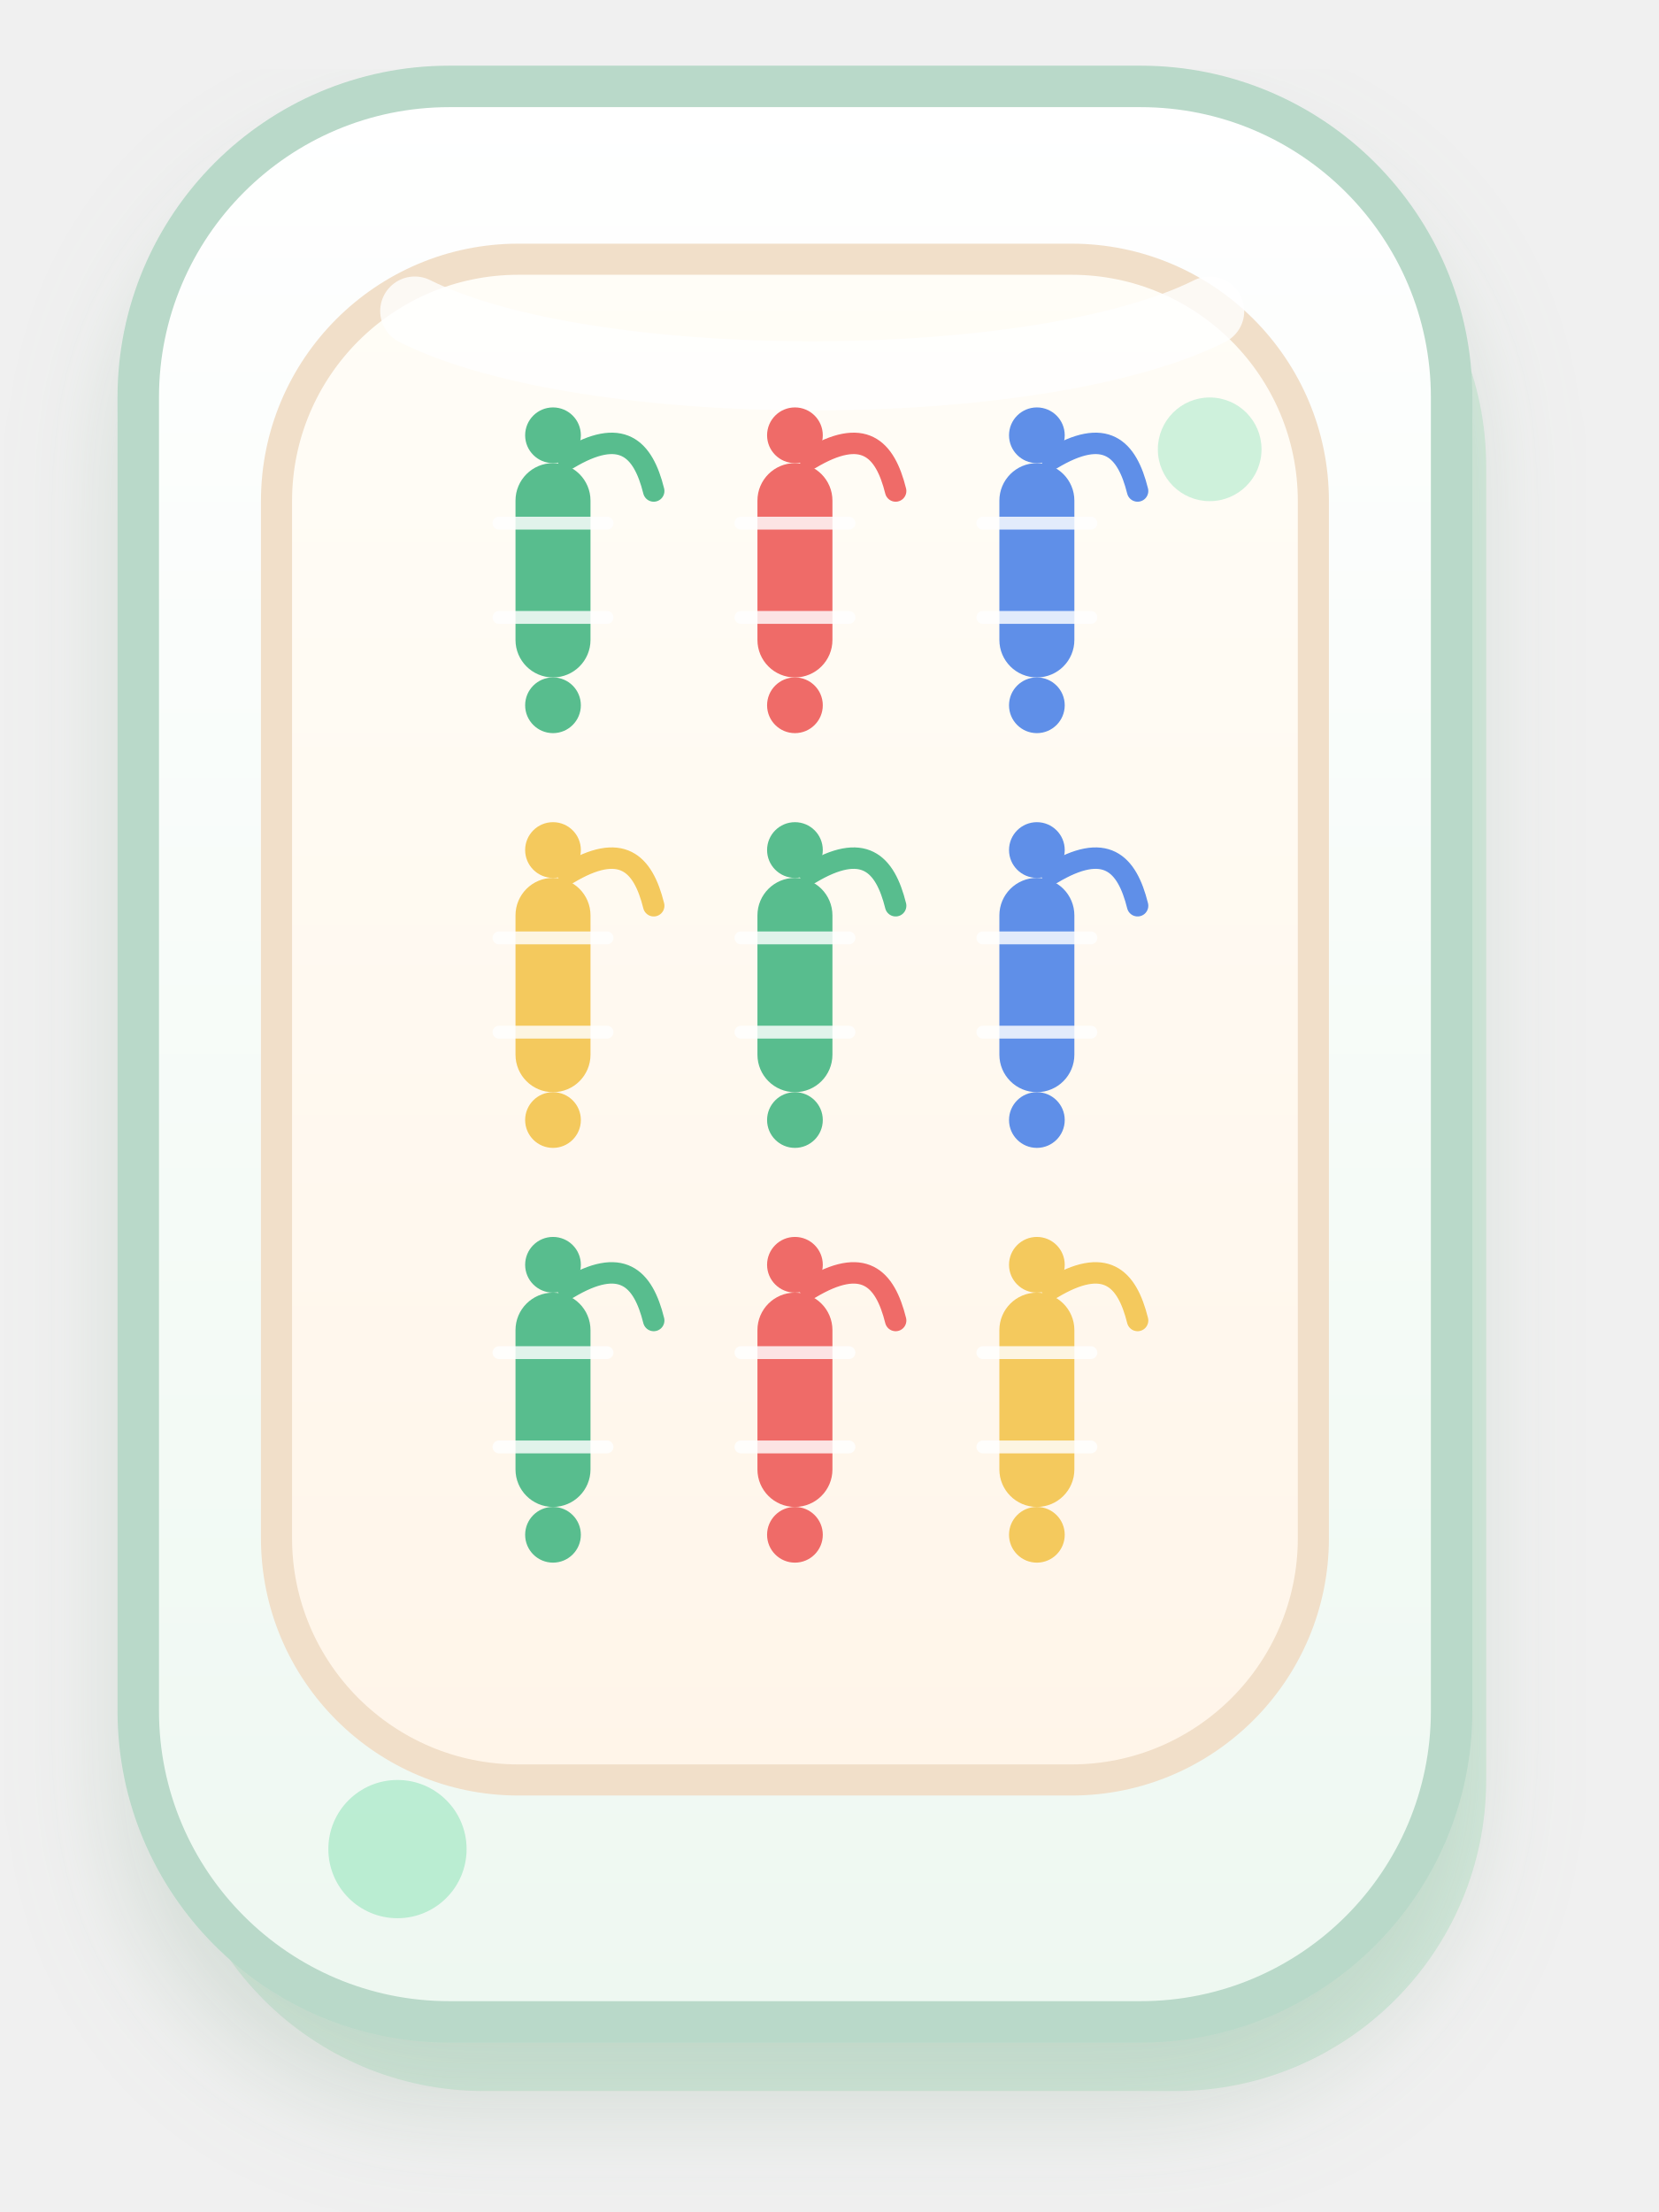
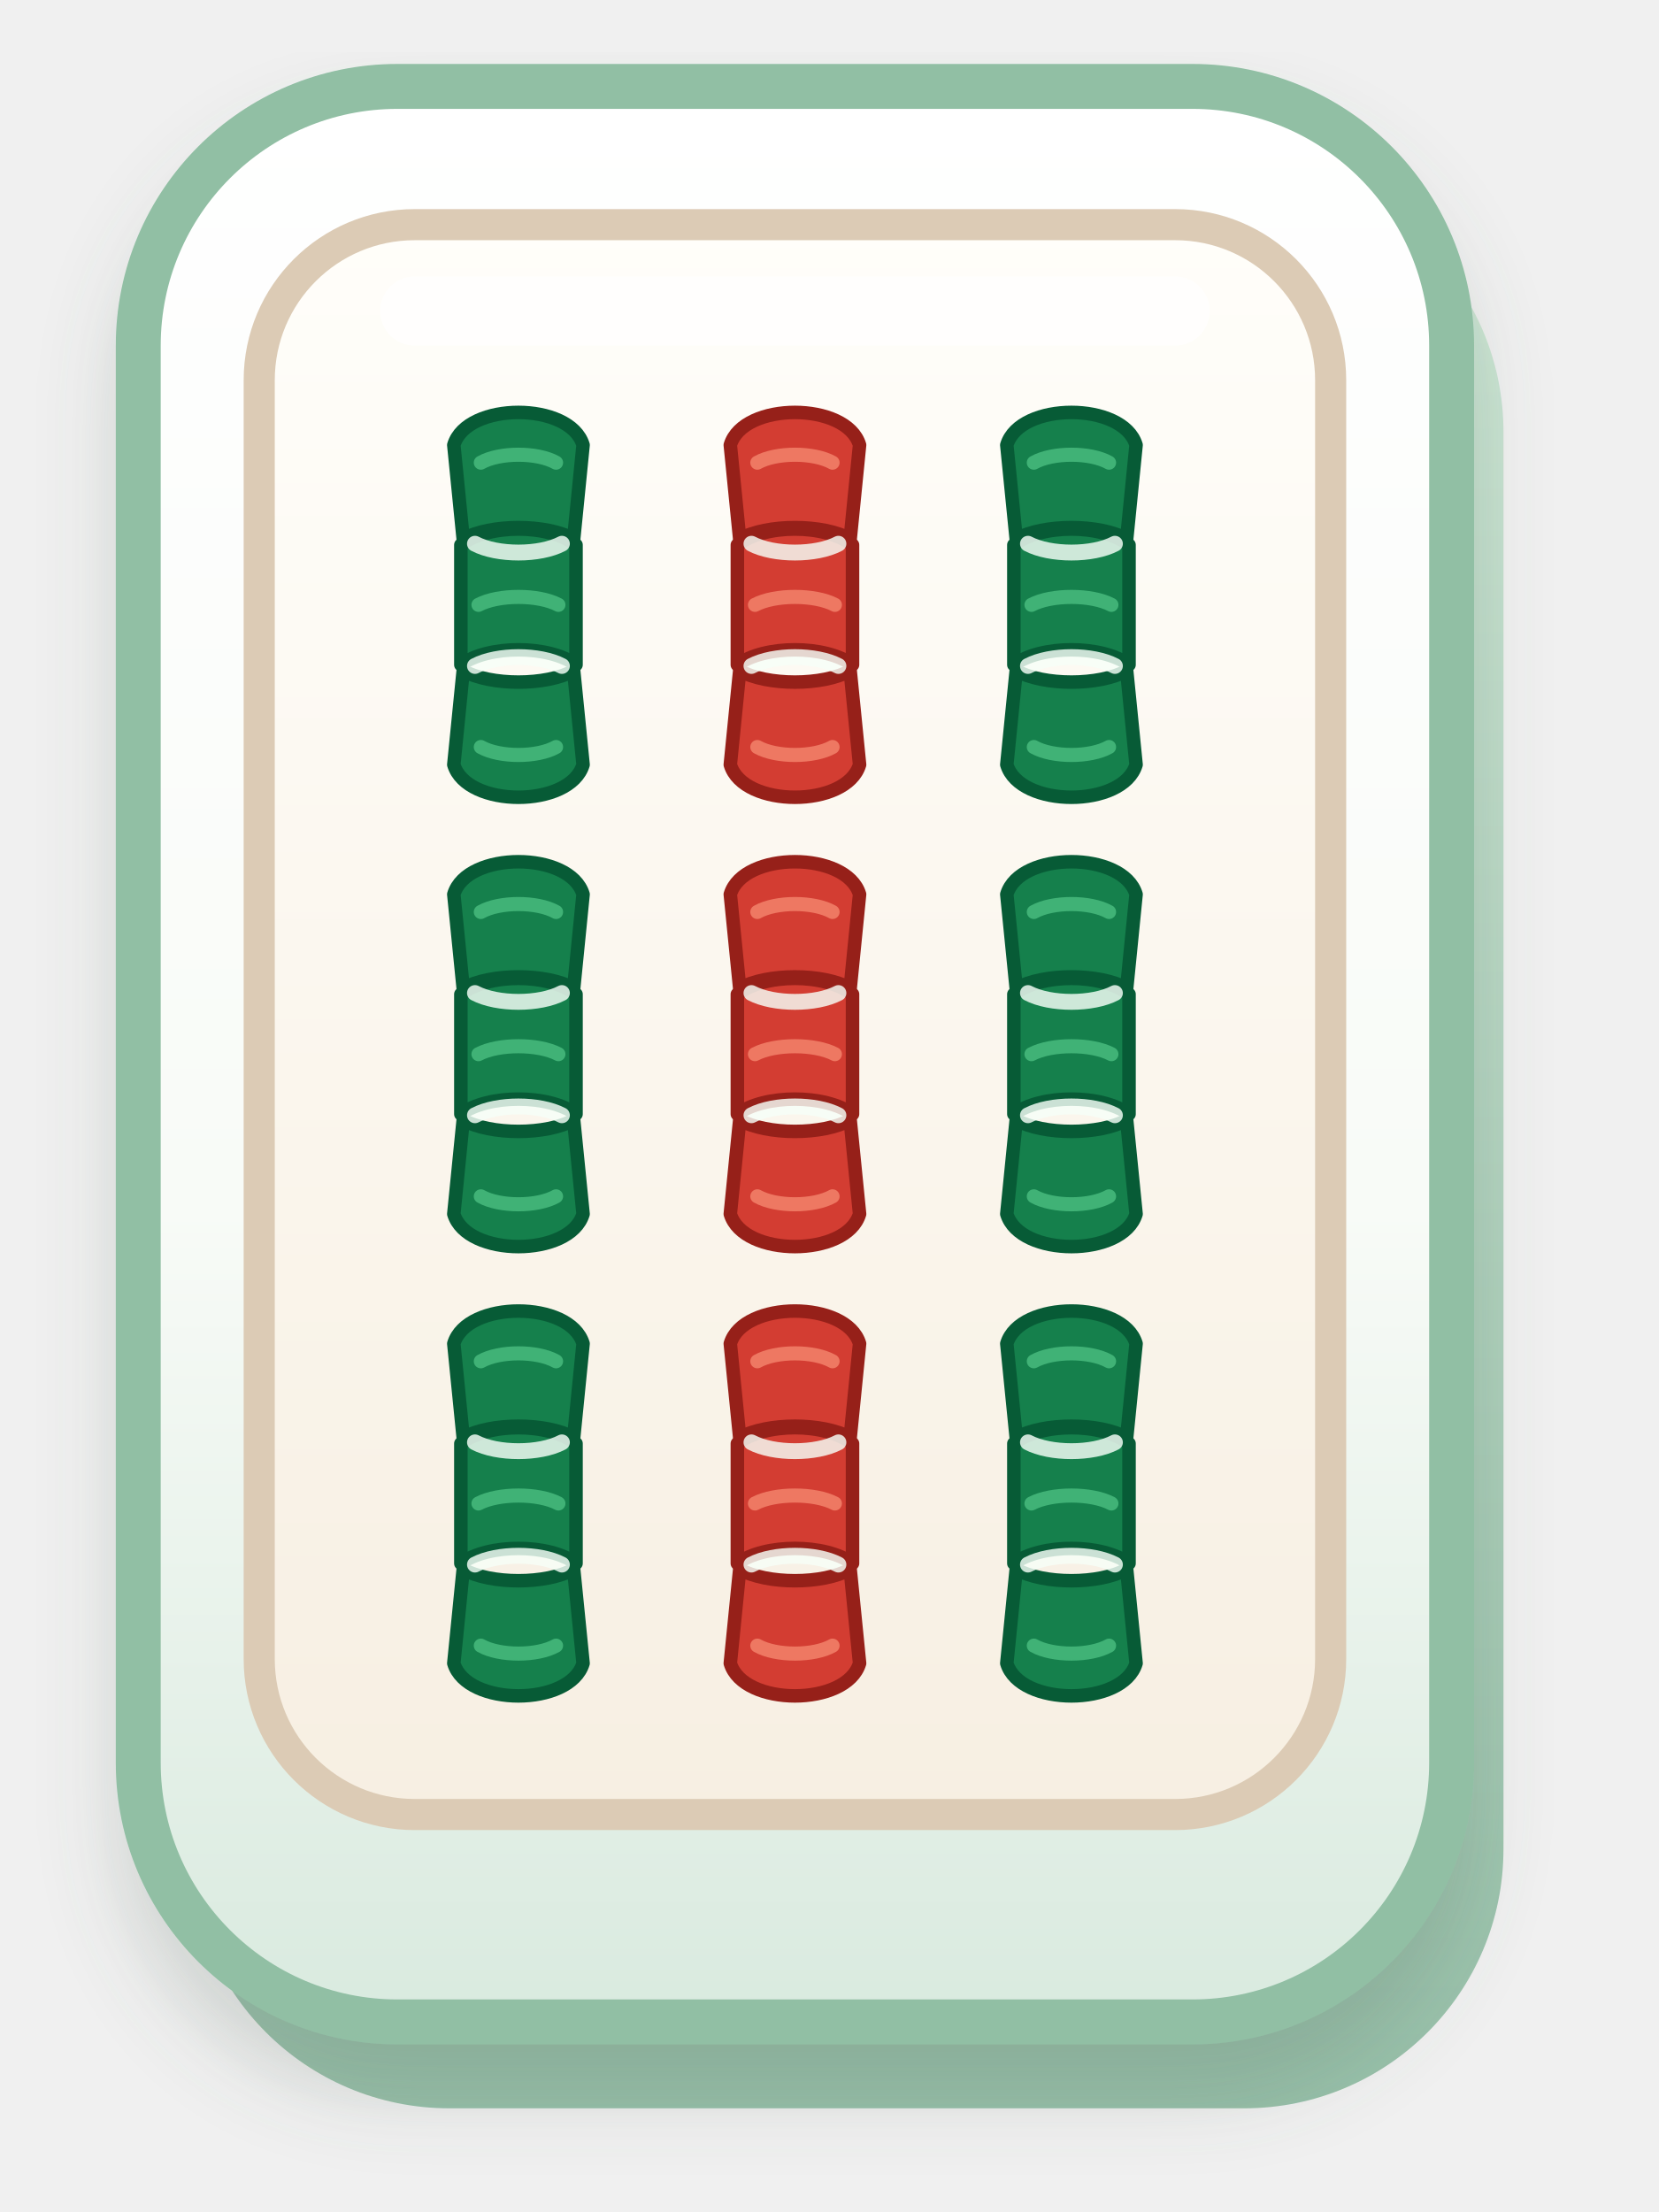
<svg xmlns="http://www.w3.org/2000/svg" viewBox="0 0 96 128">
  <defs>
    <linearGradient id="body" x1="0" y1="0" x2="0" y2="1">
      <stop offset="0" stop-color="#ffffff" />
-       <stop offset="1" stop-color="#eef8f1" />
+       <stop offset="0.58" stop-color="#f8fbf7" />
+       <stop offset="1" stop-color="#d9eadf" />
    </linearGradient>
    <linearGradient id="face" x1="0" y1="0" x2="0" y2="1">
-       <stop offset="0" stop-color="#fffdf7" />
-       <stop offset="1" stop-color="#fff5e9" />
+       <stop offset="0" stop-color="#fffefa" />
+       <stop offset="1" stop-color="#f7efe2" />
    </linearGradient>
-     <filter id="softShadow" x="-20%" y="-20%" width="140%" height="150%">
-       <feDropShadow dx="0" dy="4" stdDeviation="3" flood-color="#9ab3a0" flood-opacity="0.32" />
+     <linearGradient id="edge" x1="0" y1="0" x2="0" y2="1">
+       <stop offset="0" stop-color="#cfe7d6" />
+       <stop offset="1" stop-color="#96bfa8" />
+     </linearGradient>
+     <filter id="shadow" x="-15%" y="-15%" width="130%" height="140%">
+       <feDropShadow dx="0" dy="3" stdDeviation="2.2" flood-color="#5b6f61" flood-opacity="0.22" />
    </filter>
  </defs>
-   <rect x="10" y="9" width="76" height="112" rx="18" fill="#cfe8d9" opacity="0.9" />
-   <rect x="8" y="5" width="76" height="112" rx="18" fill="url(#body)" stroke="#b9d9c9" stroke-width="2.4" filter="url(#softShadow)" />
-   <rect x="16" y="15" width="60" height="88" rx="14" fill="url(#face)" stroke="#f1dfc9" stroke-width="1.8" />
-   <path d="M24 18c10 5 36 5 46 0" fill="none" stroke="#ffffff" stroke-width="4" stroke-linecap="round" opacity="0.8" />
-   <circle cx="23" cy="107" r="4" fill="#9ee6c2" opacity="0.65" />
-   <circle cx="70" cy="26" r="3" fill="#9ee6c2" opacity="0.5" />
-   <g transform="translate(32 33)">
-     <rect x="-2.17" y="-6.2" width="4.34" height="12.4" rx="2.17" fill="#58bd8e" />
-     <circle cx="0" cy="-7.812" r="1.612" fill="#58bd8e" />
-     <circle cx="0" cy="7.812" r="1.612" fill="#58bd8e" />
-     <path d="M-3.125 -2.728h6.25M-3.125 2.728h6.25" stroke="#fff" stroke-width="0.744" stroke-linecap="round" opacity="0.82" />
-     <path d="M0.868 -6.448c3.1-1.86 4.34-0.62 4.96 1.86" fill="none" stroke="#58bd8e" stroke-width="1.24" stroke-linecap="round" />
+   <rect x="11" y="10" width="76" height="112" rx="15" fill="url(#edge)" />
+   <rect x="8" y="5" width="76" height="112" rx="15" fill="url(#body)" stroke="#91bfa4" stroke-width="2.6" filter="url(#shadow)" />
+   <rect x="15" y="13" width="62" height="92" rx="9" fill="url(#face)" stroke="#dccbb5" stroke-width="1.8" />
+   <path d="M24 18h44" stroke="#ffffff" stroke-width="4" stroke-linecap="round" opacity="0.72" />
+   <g transform="translate(30 35) rotate(0) scale(0.68)">
+     <path d="M-5.5-13.6C-4.4-17.3 4.4-17.3 5.5-13.6L4.7-5.6C2.4-6.9-2.4-6.9-4.7-5.6Z" fill="#15804c" stroke="#075b36" stroke-width="1.15" stroke-linejoin="round" />
+     <path d="M-4.9-5.1C-2.6-6.9 2.6-6.9 4.9-5.1L4.9 5.1C2.6 3.4-2.6 3.4-4.9 5.1Z" fill="#15804c" stroke="#075b36" stroke-width="1.15" stroke-linejoin="round" />
+     <path d="M-4.7 5.6C-2.4 6.9 2.4 6.9 4.7 5.6L5.5 13.6C4.4 17.3-4.4 17.3-5.5 13.6Z" fill="#15804c" stroke="#075b36" stroke-width="1.15" stroke-linejoin="round" />
+     <path d="M-3.2-12.1C-1.6-13 1.6-13 3.2-12.1M-3.4 0C-1.7-.9 1.7-.9 3.4 0M-3.2 12.1C-1.6 13 1.6 13 3.2 12.1" fill="none" stroke="#42b478" stroke-width="1.2" stroke-linecap="round" opacity="0.95" />
+     <path d="M-3.7-5.2C-1.8-4.2 1.8-4.2 3.7-5.2M-3.7 5.2C-1.8 4.2 1.8 4.2 3.7 5.2" fill="none" stroke="#f6fff8" stroke-width="1.35" stroke-linecap="round" opacity="0.82" />
  </g>
-   <g transform="translate(46 33)">
-     <rect x="-2.17" y="-6.2" width="4.34" height="12.4" rx="2.17" fill="#ef6b68" />
-     <circle cx="0" cy="-7.812" r="1.612" fill="#ef6b68" />
-     <circle cx="0" cy="7.812" r="1.612" fill="#ef6b68" />
-     <path d="M-3.125 -2.728h6.25M-3.125 2.728h6.25" stroke="#fff" stroke-width="0.744" stroke-linecap="round" opacity="0.82" />
-     <path d="M0.868 -6.448c3.1-1.86 4.34-0.62 4.96 1.86" fill="none" stroke="#ef6b68" stroke-width="1.24" stroke-linecap="round" />
+   <g transform="translate(46 35) rotate(0) scale(0.68)">
+     <path d="M-5.5-13.6C-4.4-17.3 4.4-17.3 5.5-13.6L4.7-5.6C2.4-6.9-2.4-6.9-4.7-5.6Z" fill="#d33d32" stroke="#962019" stroke-width="1.15" stroke-linejoin="round" />
+     <path d="M-4.9-5.1C-2.6-6.9 2.6-6.9 4.9-5.1L4.9 5.1C2.6 3.4-2.6 3.4-4.9 5.1Z" fill="#d33d32" stroke="#962019" stroke-width="1.15" stroke-linejoin="round" />
+     <path d="M-4.7 5.6C-2.4 6.9 2.4 6.9 4.7 5.6L5.5 13.6C4.4 17.3-4.4 17.3-5.5 13.6Z" fill="#d33d32" stroke="#962019" stroke-width="1.15" stroke-linejoin="round" />
+     <path d="M-3.2-12.1C-1.6-13 1.6-13 3.2-12.1M-3.4 0C-1.7-.9 1.7-.9 3.4 0M-3.2 12.1C-1.6 13 1.6 13 3.2 12.1" fill="none" stroke="#ef7b65" stroke-width="1.2" stroke-linecap="round" opacity="0.95" />
+     <path d="M-3.7-5.2C-1.8-4.2 1.8-4.2 3.7-5.2M-3.7 5.2C-1.8 4.2 1.8 4.2 3.7 5.2" fill="none" stroke="#f6fff8" stroke-width="1.35" stroke-linecap="round" opacity="0.82" />
  </g>
-   <g transform="translate(60 33)">
-     <rect x="-2.17" y="-6.2" width="4.34" height="12.4" rx="2.17" fill="#5f8fe8" />
-     <circle cx="0" cy="-7.812" r="1.612" fill="#5f8fe8" />
-     <circle cx="0" cy="7.812" r="1.612" fill="#5f8fe8" />
-     <path d="M-3.125 -2.728h6.25M-3.125 2.728h6.25" stroke="#fff" stroke-width="0.744" stroke-linecap="round" opacity="0.82" />
-     <path d="M0.868 -6.448c3.1-1.86 4.34-0.62 4.96 1.86" fill="none" stroke="#5f8fe8" stroke-width="1.24" stroke-linecap="round" />
+   <g transform="translate(62 35) rotate(0) scale(0.68)">
+     <path d="M-5.5-13.6C-4.4-17.3 4.4-17.3 5.5-13.6L4.7-5.6C2.4-6.9-2.4-6.9-4.7-5.6Z" fill="#15804c" stroke="#075b36" stroke-width="1.15" stroke-linejoin="round" />
+     <path d="M-4.9-5.1C-2.6-6.9 2.6-6.9 4.9-5.1L4.9 5.1C2.6 3.4-2.6 3.4-4.9 5.1Z" fill="#15804c" stroke="#075b36" stroke-width="1.15" stroke-linejoin="round" />
+     <path d="M-4.7 5.6C-2.4 6.9 2.4 6.9 4.7 5.6L5.5 13.6C4.4 17.3-4.4 17.3-5.5 13.6Z" fill="#15804c" stroke="#075b36" stroke-width="1.15" stroke-linejoin="round" />
+     <path d="M-3.2-12.1C-1.6-13 1.6-13 3.2-12.1M-3.4 0C-1.7-.9 1.7-.9 3.4 0M-3.2 12.1C-1.6 13 1.6 13 3.2 12.1" fill="none" stroke="#42b478" stroke-width="1.2" stroke-linecap="round" opacity="0.95" />
+     <path d="M-3.7-5.2C-1.8-4.2 1.8-4.2 3.7-5.2M-3.7 5.2C-1.8 4.2 1.8 4.2 3.7 5.2" fill="none" stroke="#f6fff8" stroke-width="1.35" stroke-linecap="round" opacity="0.82" />
  </g>
-   <g transform="translate(32 57)">
-     <rect x="-2.17" y="-6.2" width="4.34" height="12.4" rx="2.17" fill="#f4c95d" />
-     <circle cx="0" cy="-7.812" r="1.612" fill="#f4c95d" />
-     <circle cx="0" cy="7.812" r="1.612" fill="#f4c95d" />
-     <path d="M-3.125 -2.728h6.25M-3.125 2.728h6.25" stroke="#fff" stroke-width="0.744" stroke-linecap="round" opacity="0.82" />
-     <path d="M0.868 -6.448c3.1-1.86 4.34-0.62 4.96 1.86" fill="none" stroke="#f4c95d" stroke-width="1.24" stroke-linecap="round" />
+   <g transform="translate(30 61) rotate(0) scale(0.68)">
+     <path d="M-5.5-13.6C-4.4-17.3 4.4-17.3 5.5-13.6L4.7-5.6C2.4-6.9-2.4-6.9-4.7-5.6Z" fill="#15804c" stroke="#075b36" stroke-width="1.15" stroke-linejoin="round" />
+     <path d="M-4.9-5.1C-2.6-6.9 2.6-6.9 4.9-5.1L4.9 5.1C2.6 3.4-2.6 3.4-4.9 5.1Z" fill="#15804c" stroke="#075b36" stroke-width="1.15" stroke-linejoin="round" />
+     <path d="M-4.7 5.6C-2.4 6.9 2.4 6.9 4.7 5.6L5.5 13.6C4.4 17.3-4.4 17.3-5.5 13.6Z" fill="#15804c" stroke="#075b36" stroke-width="1.15" stroke-linejoin="round" />
+     <path d="M-3.2-12.1C-1.6-13 1.6-13 3.2-12.1M-3.4 0C-1.7-.9 1.7-.9 3.4 0M-3.2 12.1C-1.6 13 1.6 13 3.2 12.1" fill="none" stroke="#42b478" stroke-width="1.2" stroke-linecap="round" opacity="0.95" />
+     <path d="M-3.7-5.2C-1.8-4.2 1.8-4.2 3.7-5.2M-3.7 5.2C-1.8 4.2 1.8 4.2 3.7 5.2" fill="none" stroke="#f6fff8" stroke-width="1.35" stroke-linecap="round" opacity="0.82" />
  </g>
-   <g transform="translate(46 57)">
-     <rect x="-2.17" y="-6.2" width="4.34" height="12.4" rx="2.17" fill="#58bd8e" />
-     <circle cx="0" cy="-7.812" r="1.612" fill="#58bd8e" />
-     <circle cx="0" cy="7.812" r="1.612" fill="#58bd8e" />
-     <path d="M-3.125 -2.728h6.25M-3.125 2.728h6.25" stroke="#fff" stroke-width="0.744" stroke-linecap="round" opacity="0.82" />
-     <path d="M0.868 -6.448c3.1-1.86 4.34-0.62 4.96 1.86" fill="none" stroke="#58bd8e" stroke-width="1.24" stroke-linecap="round" />
+   <g transform="translate(46 61) rotate(0) scale(0.68)">
+     <path d="M-5.5-13.6C-4.4-17.3 4.4-17.3 5.5-13.6L4.7-5.6C2.4-6.9-2.4-6.9-4.7-5.6Z" fill="#d33d32" stroke="#962019" stroke-width="1.15" stroke-linejoin="round" />
+     <path d="M-4.9-5.1C-2.6-6.9 2.6-6.9 4.9-5.1L4.9 5.1C2.6 3.4-2.6 3.4-4.9 5.1Z" fill="#d33d32" stroke="#962019" stroke-width="1.15" stroke-linejoin="round" />
+     <path d="M-4.7 5.6C-2.4 6.9 2.4 6.9 4.7 5.6L5.5 13.6C4.4 17.3-4.4 17.3-5.5 13.6Z" fill="#d33d32" stroke="#962019" stroke-width="1.15" stroke-linejoin="round" />
+     <path d="M-3.2-12.1C-1.6-13 1.6-13 3.2-12.1M-3.4 0C-1.7-.9 1.7-.9 3.4 0M-3.2 12.1C-1.6 13 1.6 13 3.2 12.1" fill="none" stroke="#ef7b65" stroke-width="1.2" stroke-linecap="round" opacity="0.95" />
+     <path d="M-3.7-5.2C-1.8-4.2 1.8-4.2 3.7-5.2M-3.7 5.2C-1.8 4.2 1.8 4.2 3.7 5.2" fill="none" stroke="#f6fff8" stroke-width="1.35" stroke-linecap="round" opacity="0.82" />
  </g>
-   <g transform="translate(60 57)">
-     <rect x="-2.17" y="-6.2" width="4.34" height="12.4" rx="2.17" fill="#5f8fe8" />
-     <circle cx="0" cy="-7.812" r="1.612" fill="#5f8fe8" />
-     <circle cx="0" cy="7.812" r="1.612" fill="#5f8fe8" />
-     <path d="M-3.125 -2.728h6.25M-3.125 2.728h6.25" stroke="#fff" stroke-width="0.744" stroke-linecap="round" opacity="0.82" />
-     <path d="M0.868 -6.448c3.1-1.86 4.34-0.62 4.96 1.86" fill="none" stroke="#5f8fe8" stroke-width="1.24" stroke-linecap="round" />
+   <g transform="translate(62 61) rotate(0) scale(0.68)">
+     <path d="M-5.5-13.6C-4.4-17.3 4.4-17.3 5.5-13.6L4.7-5.6C2.4-6.9-2.4-6.9-4.7-5.6Z" fill="#15804c" stroke="#075b36" stroke-width="1.15" stroke-linejoin="round" />
+     <path d="M-4.9-5.1C-2.6-6.9 2.6-6.9 4.9-5.1L4.9 5.1C2.6 3.4-2.6 3.4-4.9 5.1Z" fill="#15804c" stroke="#075b36" stroke-width="1.15" stroke-linejoin="round" />
+     <path d="M-4.7 5.6C-2.4 6.9 2.4 6.9 4.7 5.6L5.5 13.6C4.4 17.3-4.4 17.3-5.5 13.6Z" fill="#15804c" stroke="#075b36" stroke-width="1.15" stroke-linejoin="round" />
+     <path d="M-3.2-12.1C-1.6-13 1.6-13 3.2-12.1M-3.4 0C-1.7-.9 1.7-.9 3.4 0M-3.2 12.1C-1.6 13 1.6 13 3.2 12.1" fill="none" stroke="#42b478" stroke-width="1.2" stroke-linecap="round" opacity="0.95" />
+     <path d="M-3.7-5.2C-1.8-4.2 1.8-4.2 3.7-5.2M-3.7 5.2C-1.8 4.2 1.8 4.2 3.7 5.2" fill="none" stroke="#f6fff8" stroke-width="1.35" stroke-linecap="round" opacity="0.82" />
  </g>
-   <g transform="translate(32 81)">
-     <rect x="-2.17" y="-6.2" width="4.34" height="12.4" rx="2.17" fill="#58bd8e" />
-     <circle cx="0" cy="-7.812" r="1.612" fill="#58bd8e" />
-     <circle cx="0" cy="7.812" r="1.612" fill="#58bd8e" />
-     <path d="M-3.125 -2.728h6.25M-3.125 2.728h6.25" stroke="#fff" stroke-width="0.744" stroke-linecap="round" opacity="0.82" />
-     <path d="M0.868 -6.448c3.1-1.86 4.34-0.62 4.96 1.86" fill="none" stroke="#58bd8e" stroke-width="1.24" stroke-linecap="round" />
+   <g transform="translate(30 87) rotate(0) scale(0.68)">
+     <path d="M-5.5-13.6C-4.4-17.3 4.4-17.3 5.5-13.6L4.7-5.6C2.4-6.9-2.4-6.9-4.7-5.6Z" fill="#15804c" stroke="#075b36" stroke-width="1.15" stroke-linejoin="round" />
+     <path d="M-4.9-5.1C-2.6-6.9 2.6-6.9 4.9-5.1L4.9 5.1C2.6 3.4-2.6 3.4-4.9 5.1Z" fill="#15804c" stroke="#075b36" stroke-width="1.15" stroke-linejoin="round" />
+     <path d="M-4.7 5.6C-2.4 6.9 2.4 6.9 4.7 5.6L5.5 13.6C4.4 17.3-4.4 17.3-5.5 13.6Z" fill="#15804c" stroke="#075b36" stroke-width="1.15" stroke-linejoin="round" />
+     <path d="M-3.2-12.1C-1.6-13 1.6-13 3.2-12.1M-3.4 0C-1.7-.9 1.7-.9 3.4 0M-3.2 12.1C-1.6 13 1.6 13 3.2 12.1" fill="none" stroke="#42b478" stroke-width="1.2" stroke-linecap="round" opacity="0.95" />
+     <path d="M-3.7-5.2C-1.8-4.2 1.8-4.2 3.7-5.2M-3.7 5.2C-1.8 4.2 1.8 4.2 3.7 5.2" fill="none" stroke="#f6fff8" stroke-width="1.35" stroke-linecap="round" opacity="0.82" />
  </g>
-   <g transform="translate(46 81)">
-     <rect x="-2.17" y="-6.2" width="4.34" height="12.4" rx="2.17" fill="#ef6b68" />
-     <circle cx="0" cy="-7.812" r="1.612" fill="#ef6b68" />
-     <circle cx="0" cy="7.812" r="1.612" fill="#ef6b68" />
-     <path d="M-3.125 -2.728h6.25M-3.125 2.728h6.25" stroke="#fff" stroke-width="0.744" stroke-linecap="round" opacity="0.82" />
-     <path d="M0.868 -6.448c3.1-1.86 4.34-0.62 4.96 1.86" fill="none" stroke="#ef6b68" stroke-width="1.24" stroke-linecap="round" />
+   <g transform="translate(46 87) rotate(0) scale(0.68)">
+     <path d="M-5.5-13.6C-4.4-17.3 4.4-17.3 5.5-13.6L4.7-5.6C2.4-6.9-2.4-6.9-4.7-5.6Z" fill="#d33d32" stroke="#962019" stroke-width="1.15" stroke-linejoin="round" />
+     <path d="M-4.9-5.1C-2.6-6.9 2.6-6.9 4.9-5.1L4.9 5.1C2.6 3.4-2.6 3.4-4.9 5.1Z" fill="#d33d32" stroke="#962019" stroke-width="1.15" stroke-linejoin="round" />
+     <path d="M-4.7 5.6C-2.4 6.9 2.4 6.9 4.7 5.6L5.5 13.6C4.4 17.3-4.4 17.3-5.5 13.6Z" fill="#d33d32" stroke="#962019" stroke-width="1.15" stroke-linejoin="round" />
+     <path d="M-3.2-12.1C-1.6-13 1.6-13 3.2-12.1M-3.4 0C-1.7-.9 1.7-.9 3.4 0M-3.2 12.1C-1.6 13 1.6 13 3.2 12.1" fill="none" stroke="#ef7b65" stroke-width="1.2" stroke-linecap="round" opacity="0.95" />
+     <path d="M-3.7-5.2C-1.8-4.2 1.8-4.2 3.7-5.2M-3.7 5.2C-1.8 4.2 1.8 4.2 3.7 5.2" fill="none" stroke="#f6fff8" stroke-width="1.35" stroke-linecap="round" opacity="0.82" />
  </g>
-   <g transform="translate(60 81)">
-     <rect x="-2.17" y="-6.2" width="4.34" height="12.4" rx="2.17" fill="#f4c95d" />
-     <circle cx="0" cy="-7.812" r="1.612" fill="#f4c95d" />
-     <circle cx="0" cy="7.812" r="1.612" fill="#f4c95d" />
-     <path d="M-3.125 -2.728h6.25M-3.125 2.728h6.25" stroke="#fff" stroke-width="0.744" stroke-linecap="round" opacity="0.82" />
-     <path d="M0.868 -6.448c3.1-1.86 4.34-0.62 4.96 1.86" fill="none" stroke="#f4c95d" stroke-width="1.24" stroke-linecap="round" />
+   <g transform="translate(62 87) rotate(0) scale(0.68)">
+     <path d="M-5.5-13.6C-4.4-17.3 4.4-17.3 5.5-13.6L4.7-5.6C2.4-6.9-2.4-6.9-4.7-5.6Z" fill="#15804c" stroke="#075b36" stroke-width="1.15" stroke-linejoin="round" />
+     <path d="M-4.9-5.1C-2.6-6.9 2.6-6.9 4.9-5.1L4.9 5.1C2.6 3.4-2.6 3.4-4.9 5.1Z" fill="#15804c" stroke="#075b36" stroke-width="1.15" stroke-linejoin="round" />
+     <path d="M-4.7 5.6C-2.4 6.9 2.4 6.9 4.7 5.6L5.5 13.6C4.4 17.3-4.4 17.3-5.5 13.6Z" fill="#15804c" stroke="#075b36" stroke-width="1.15" stroke-linejoin="round" />
+     <path d="M-3.2-12.1C-1.6-13 1.6-13 3.2-12.1M-3.4 0C-1.7-.9 1.7-.9 3.4 0M-3.2 12.1C-1.6 13 1.6 13 3.2 12.1" fill="none" stroke="#42b478" stroke-width="1.2" stroke-linecap="round" opacity="0.95" />
+     <path d="M-3.7-5.2C-1.8-4.2 1.8-4.2 3.7-5.2M-3.7 5.2C-1.8 4.2 1.8 4.2 3.7 5.2" fill="none" stroke="#f6fff8" stroke-width="1.35" stroke-linecap="round" opacity="0.82" />
  </g>
</svg>
